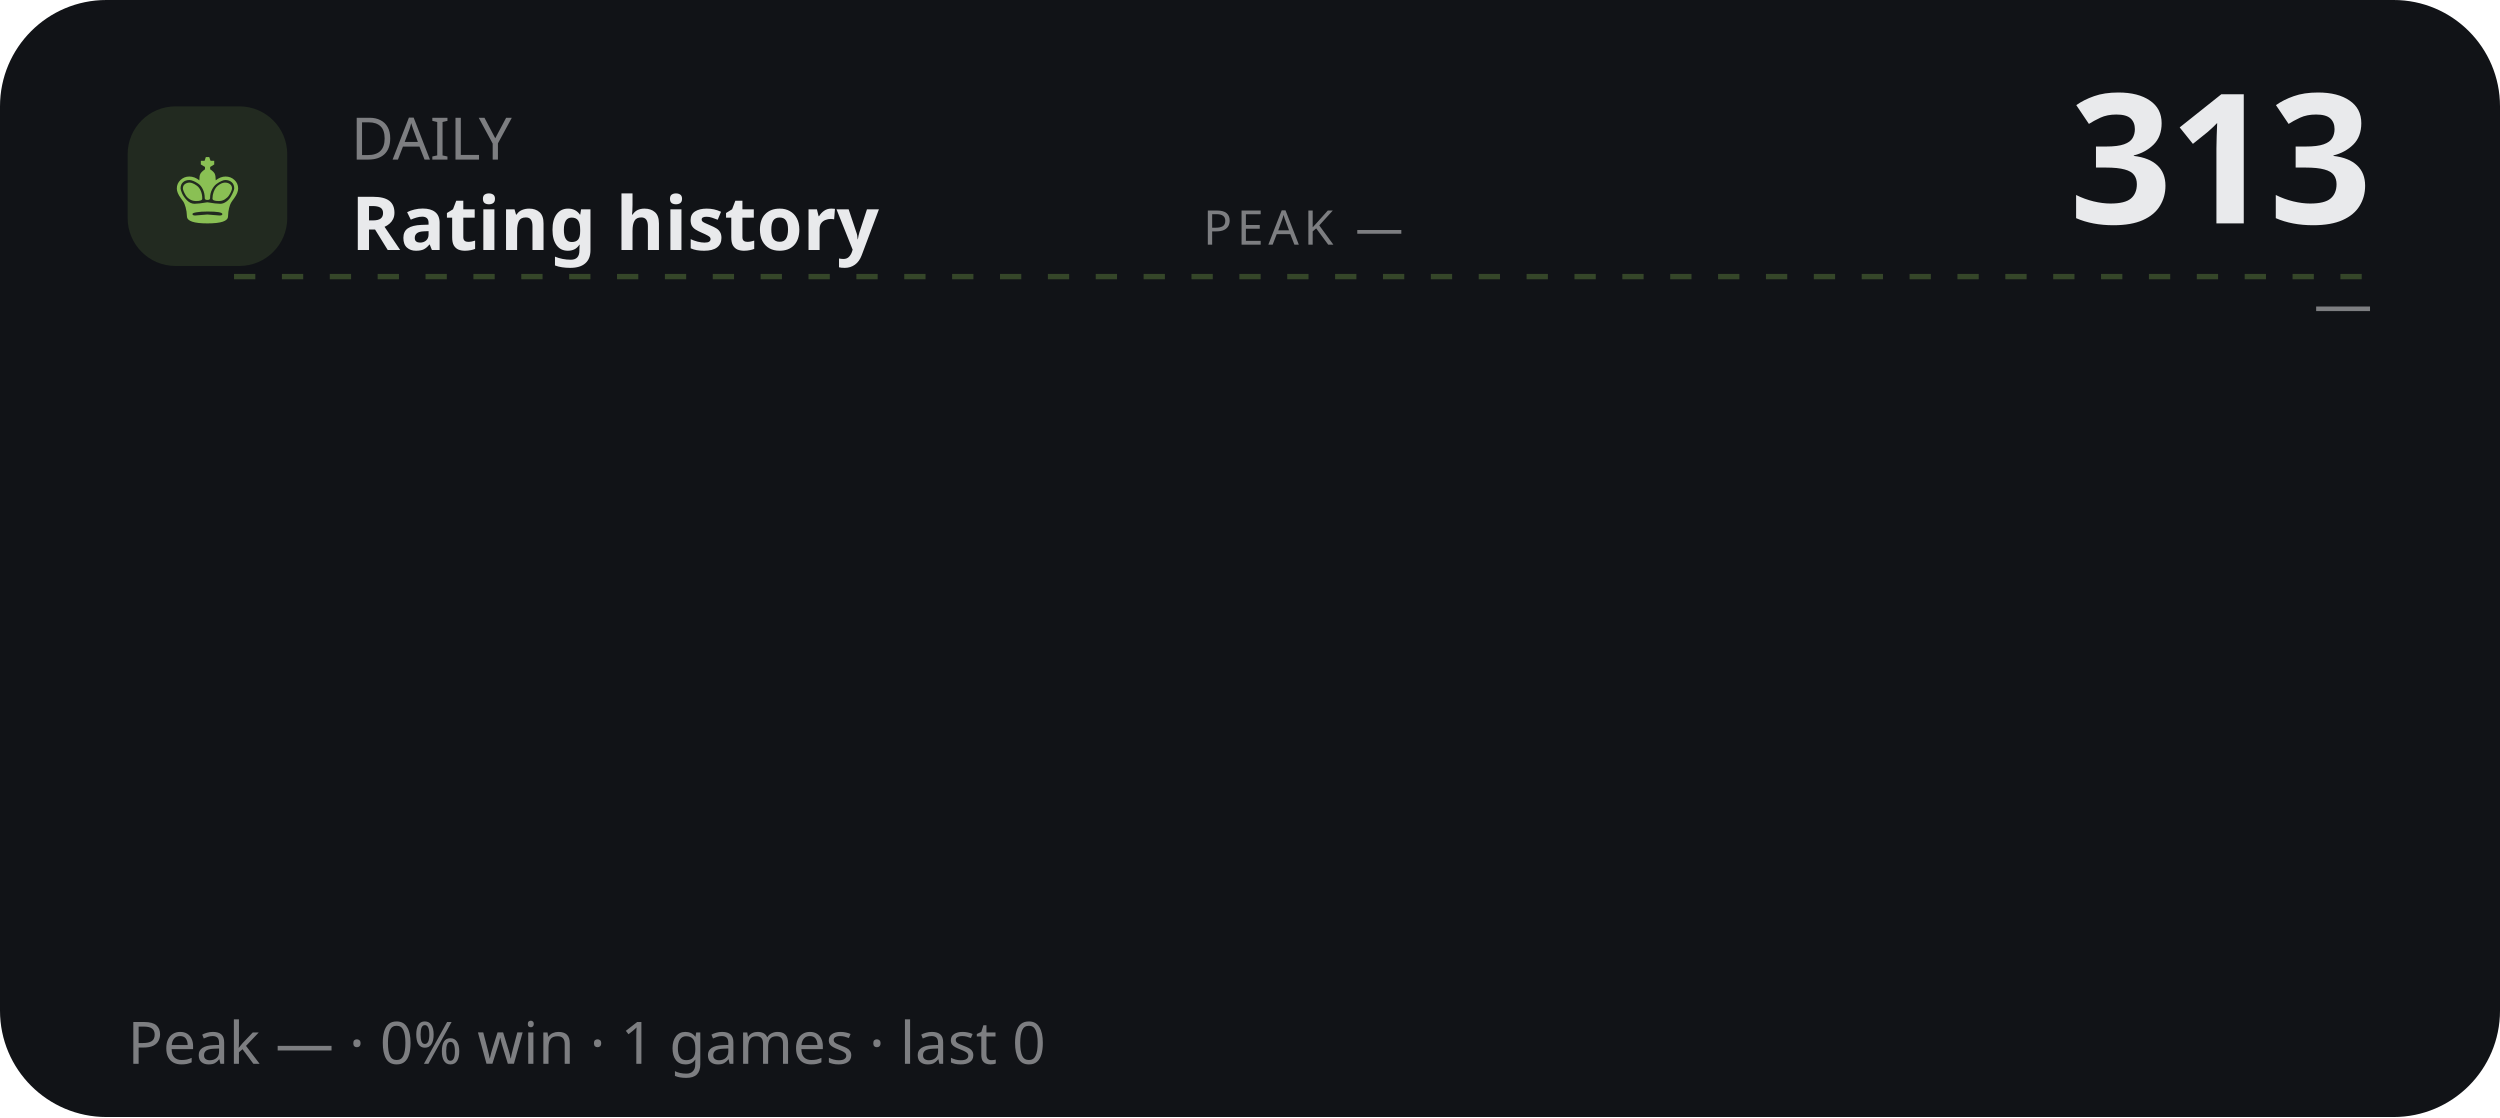
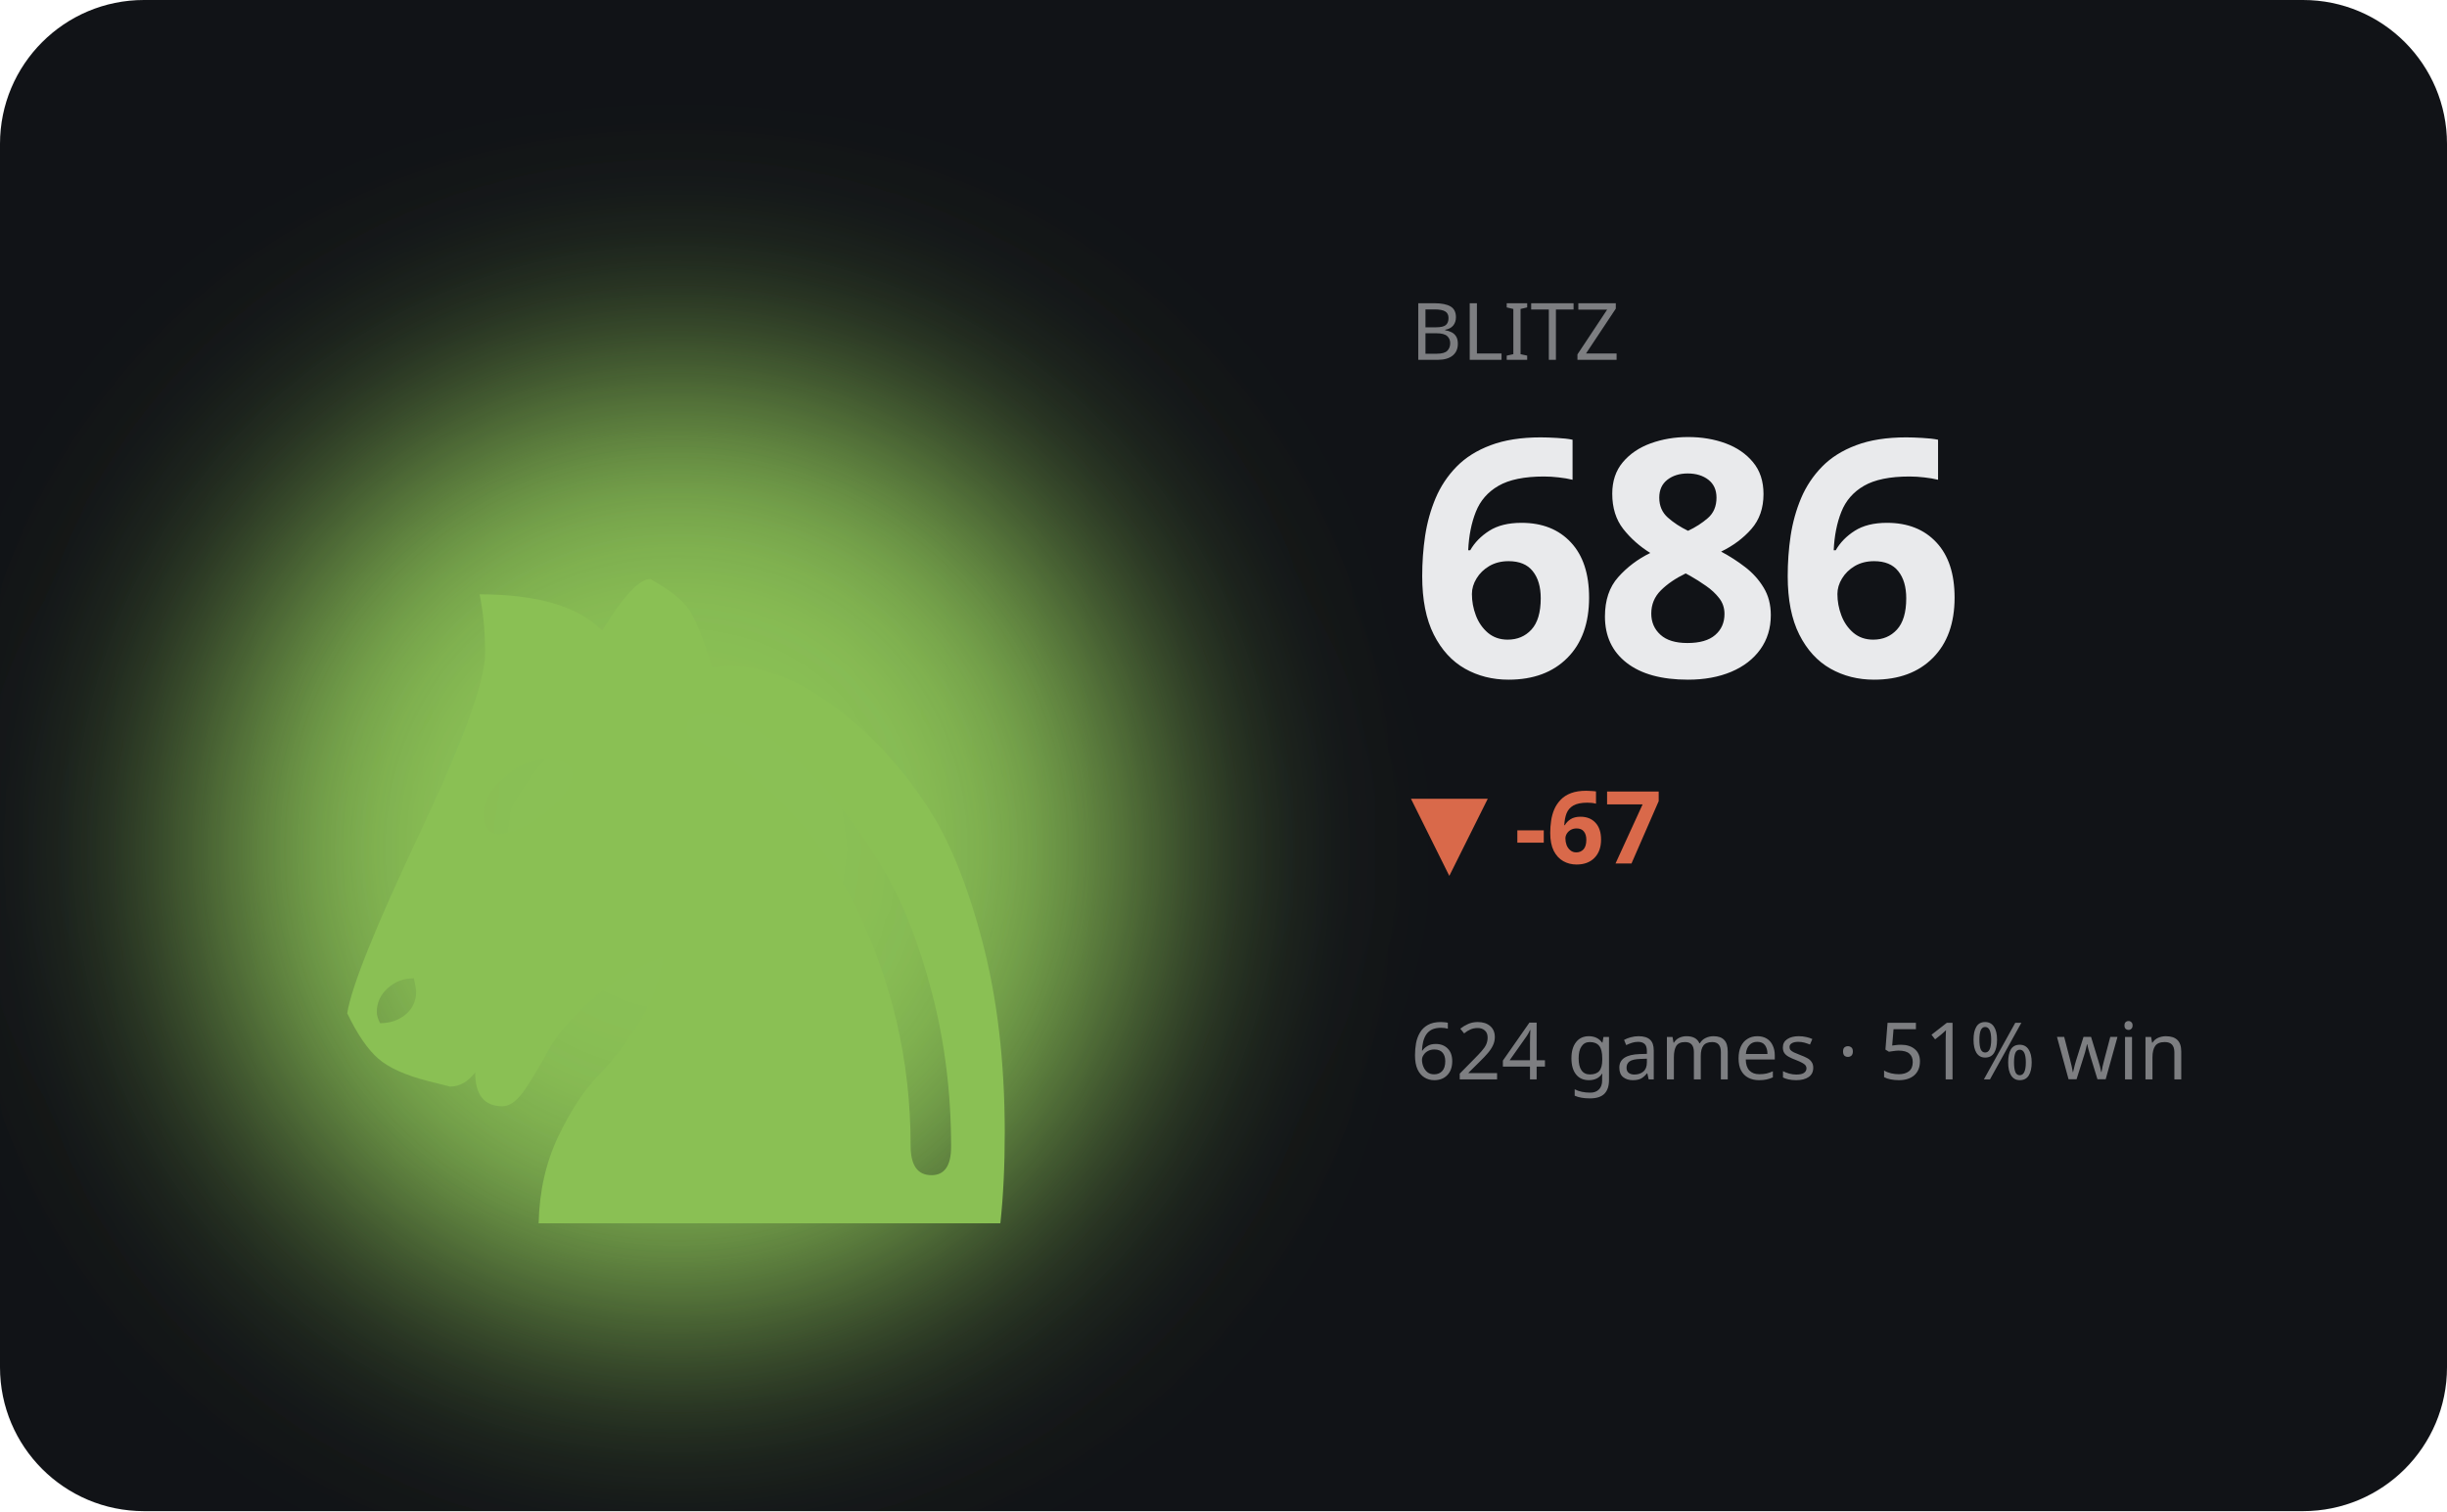
- <svg xmlns="http://www.w3.org/2000/svg" viewBox="0 0 470 210" width="470" height="210" role="img" aria-label="DAILY rating history">
+ <svg xmlns="http://www.w3.org/2000/svg" viewBox="0 0 340 210" width="340" height="210" role="img" aria-label="BLITZ hero">
+   <defs>
+     <filter id="bA" x="-60%" y="-60%" width="220%" height="220%">
+       <feGaussianBlur stdDeviation="17" />
+     </filter>
+   </defs>
  <style>text{fill:#e9eaec}.bg{fill:#111317}.acc{fill:#8ac054}.ln{stroke:#8ac054}.area{fill:#8ac054;opacity:.13}.peak{stroke:#8ac054;opacity:.3}.chip{fill:#8ac054;opacity:.14}.down{fill:#d9694a}svg{font-family:'Space Grotesk',system-ui,sans-serif}.lbl{font-weight:600;font-size:11px;letter-spacing:.16em}.big{font-weight:700;font-size:34px;letter-spacing:-.02em}.mid{font-weight:600;font-size:14px}.mut{font-weight:500;font-size:11px;opacity:.5}.ser{font-family:'Instrument Serif',serif;font-weight:400;letter-spacing:0}.mono{font-family:'JetBrains Mono',monospace}.ln{fill:none;stroke-width:2.5;stroke-linecap:round;stroke-linejoin:round}.thin{stroke-width:1.6}.draw{stroke-dasharray:1200;stroke-dashoffset:1200;animation:draw 2.3s cubic-bezier(.6,.05,.2,1) forwards .25s}.dot{animation:pulse 2s ease-in-out infinite}.glow{animation:glow 3.4s ease-in-out infinite}.float{animation:float 6.5s ease-in-out infinite}.shim{animation:shim 3s ease-in-out infinite}@keyframes draw{to{stroke-dashoffset:0}}@keyframes pulse{0%,100%{r:4.5;opacity:1}50%{r:8;opacity:.45}}@keyframes glow{0%,100%{opacity:.14}50%{opacity:.34}}@keyframes float{0%,100%{transform:translateY(0)}50%{transform:translateY(-7px)}}@keyframes shim{0%,100%{opacity:.5}50%{opacity:1}}</style>
-   <rect class="bg" width="470" height="210" rx="20" />
-   <rect class="chip" x="24" y="20" width="30" height="30" rx="9" />
-   <text class="acc ser" x="39" y="42" text-anchor="middle" style="font-size:19px">♚</text>
-   <text class="mut" x="66" y="30">DAILY</text>
-   <text class="mid" x="66" y="47">Rating history</text>
-   <text class="big" x="446" y="42" text-anchor="end">313</text>
-   <text class="mut mid" x="446" y="61" text-anchor="end">—</text>
-   <line class="peak" x1="44" y1="52" x2="446" y2="52" stroke-dasharray="4 5" />
-   <text class="mut" x="245" y="46" text-anchor="middle" style="font-size:9px;letter-spacing:.1em">PEAK —</text>
-   <text class="mut" x="24" y="200">Peak — · 0% win · 1 games · last 0</text>
+   <rect class="bg" width="340" height="210" rx="20" />
+   <ellipse class="acc glow" cx="94" cy="118" rx="66" ry="66" filter="url(#bA)" />
+   <text class="acc float ser" x="94" y="170" text-anchor="middle" style="font-size:152px">♞</text>
+   <text class="mut" x="196" y="50">BLITZ</text>
+   <text class="big" x="196" y="94" style="font-size:46px">686</text>
+   <text class="down mid" x="196" y="120">▼ -67</text>
+   <text class="mut" x="196" y="150">624 games · 51% win</text>
+   <polyline class="ln draw" points="196.0,192.4 210.0,192.4 224.0,185.5 238.0,178.9 252.0,172.6 266.0,178.6 280.0,172.6 294.0,166.9 308.0,171.9 322.0,166.6" />
</svg>
